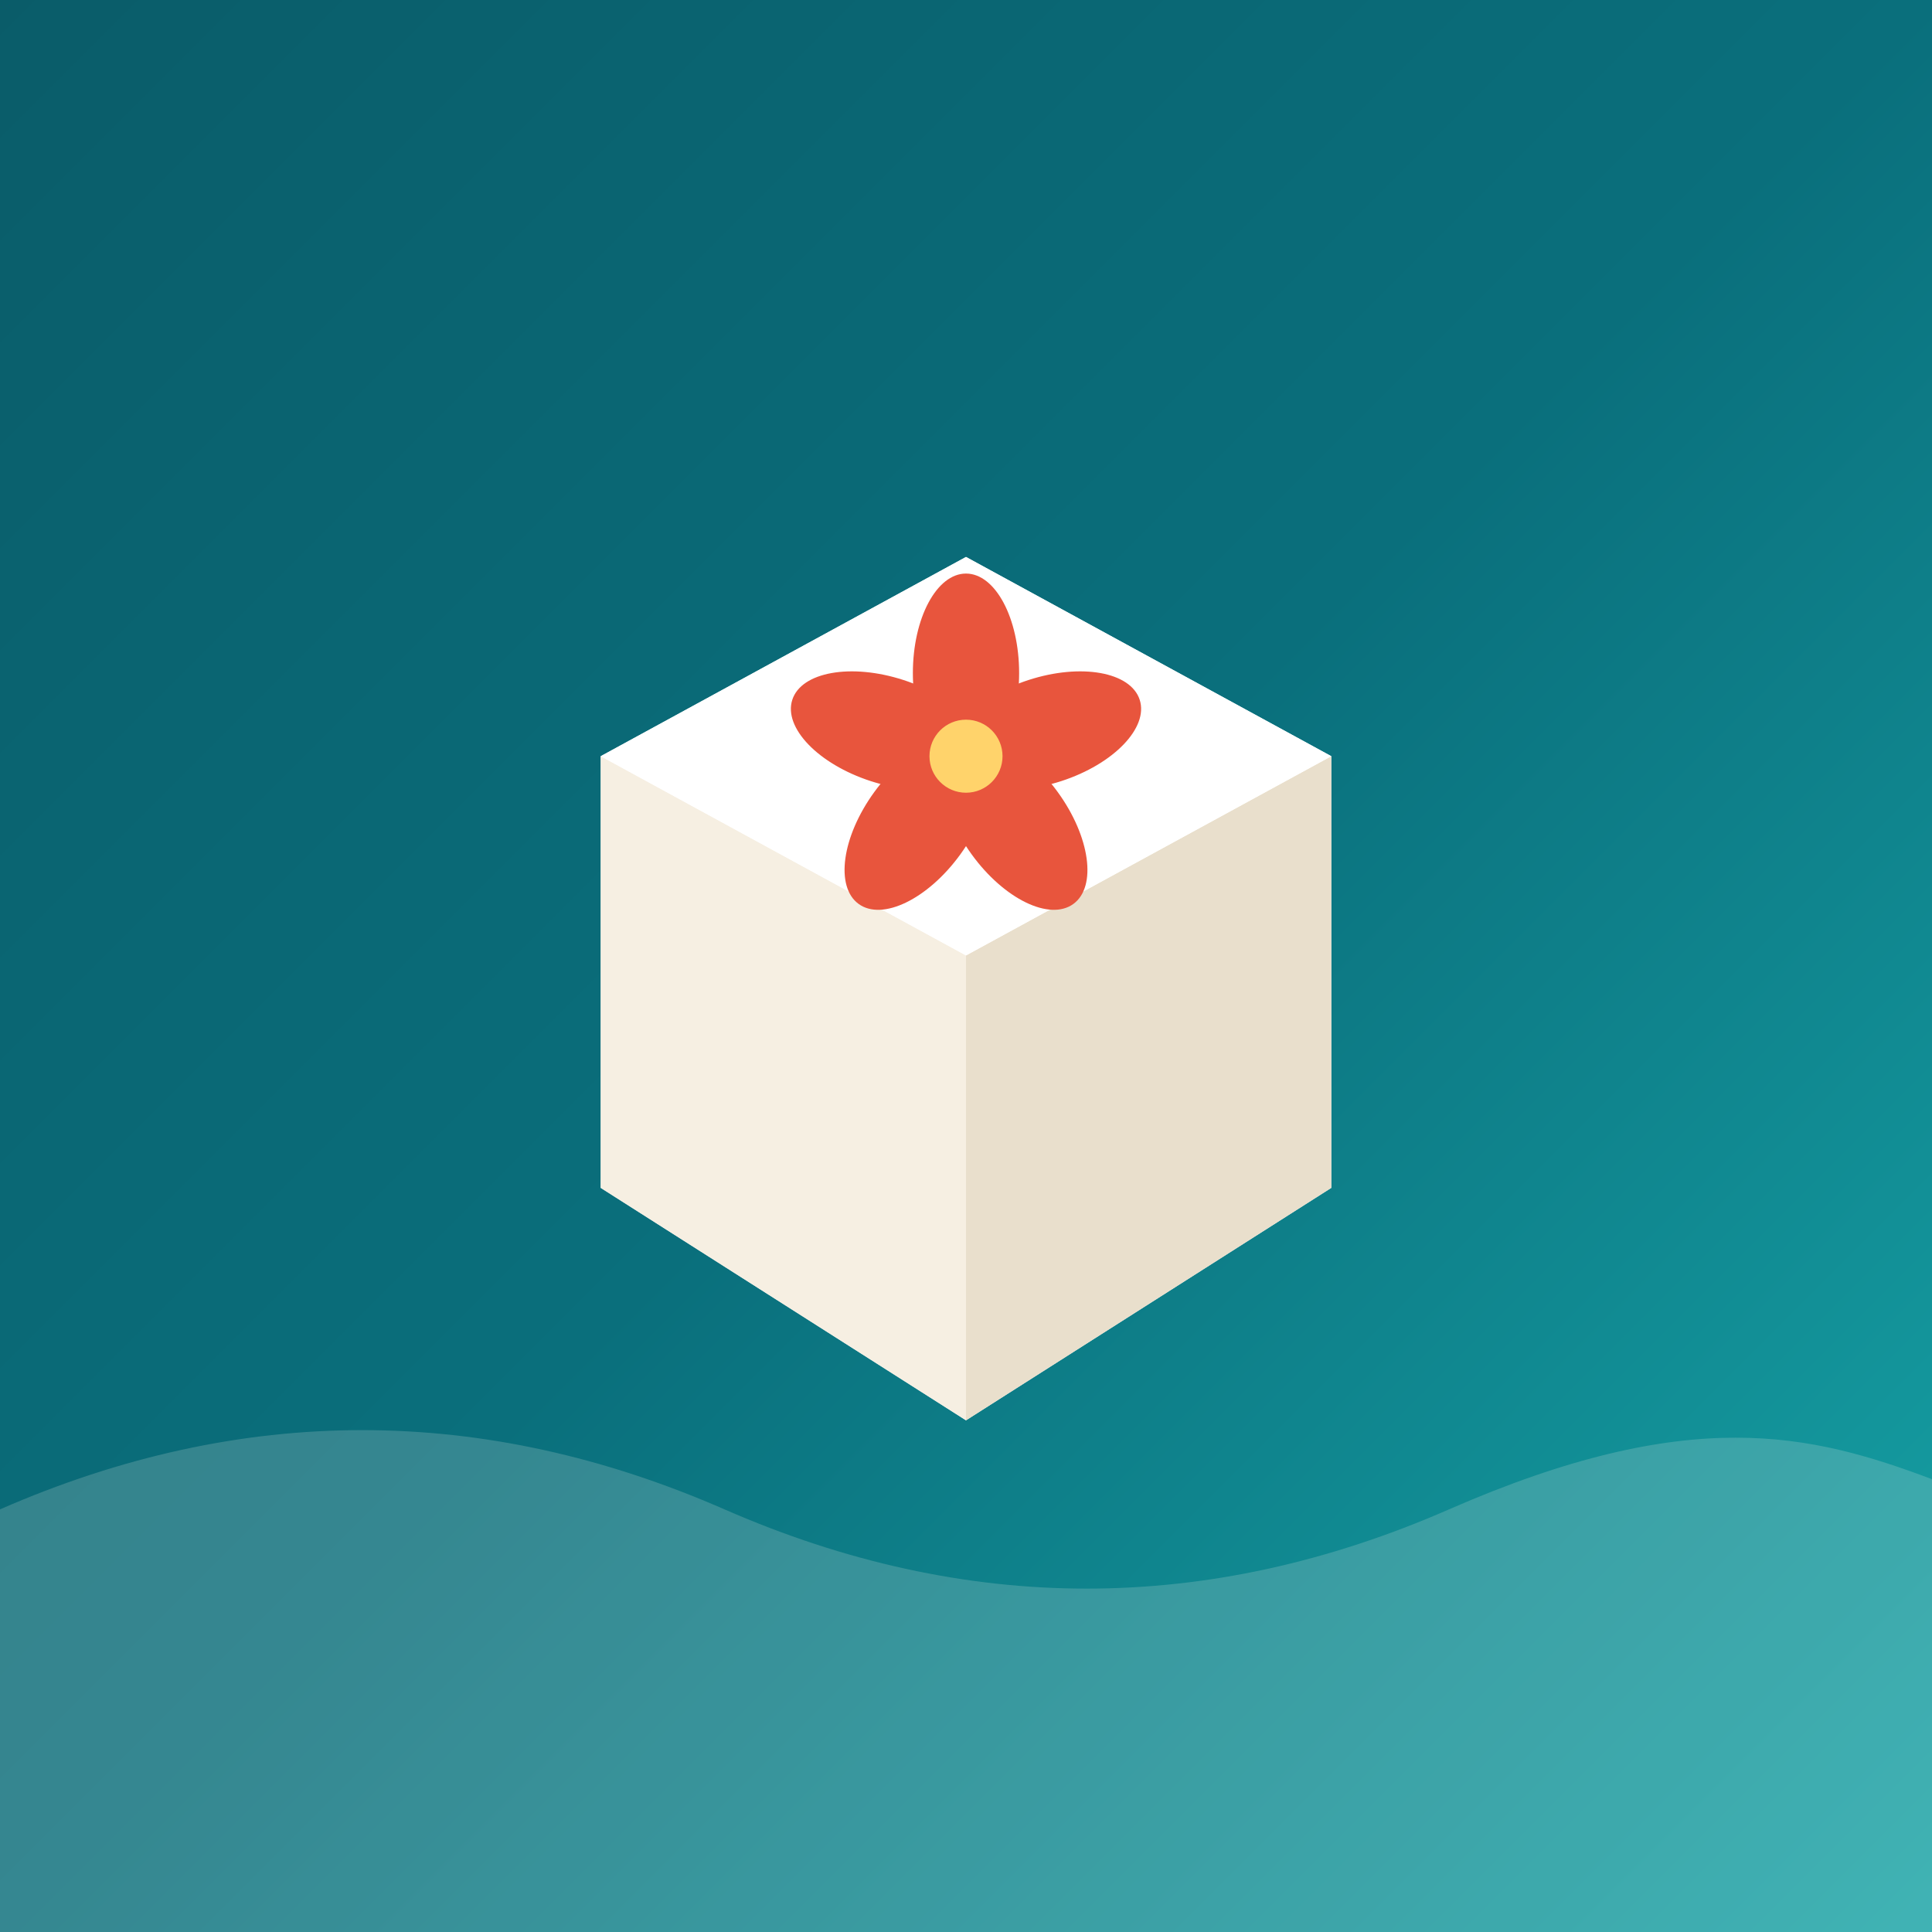
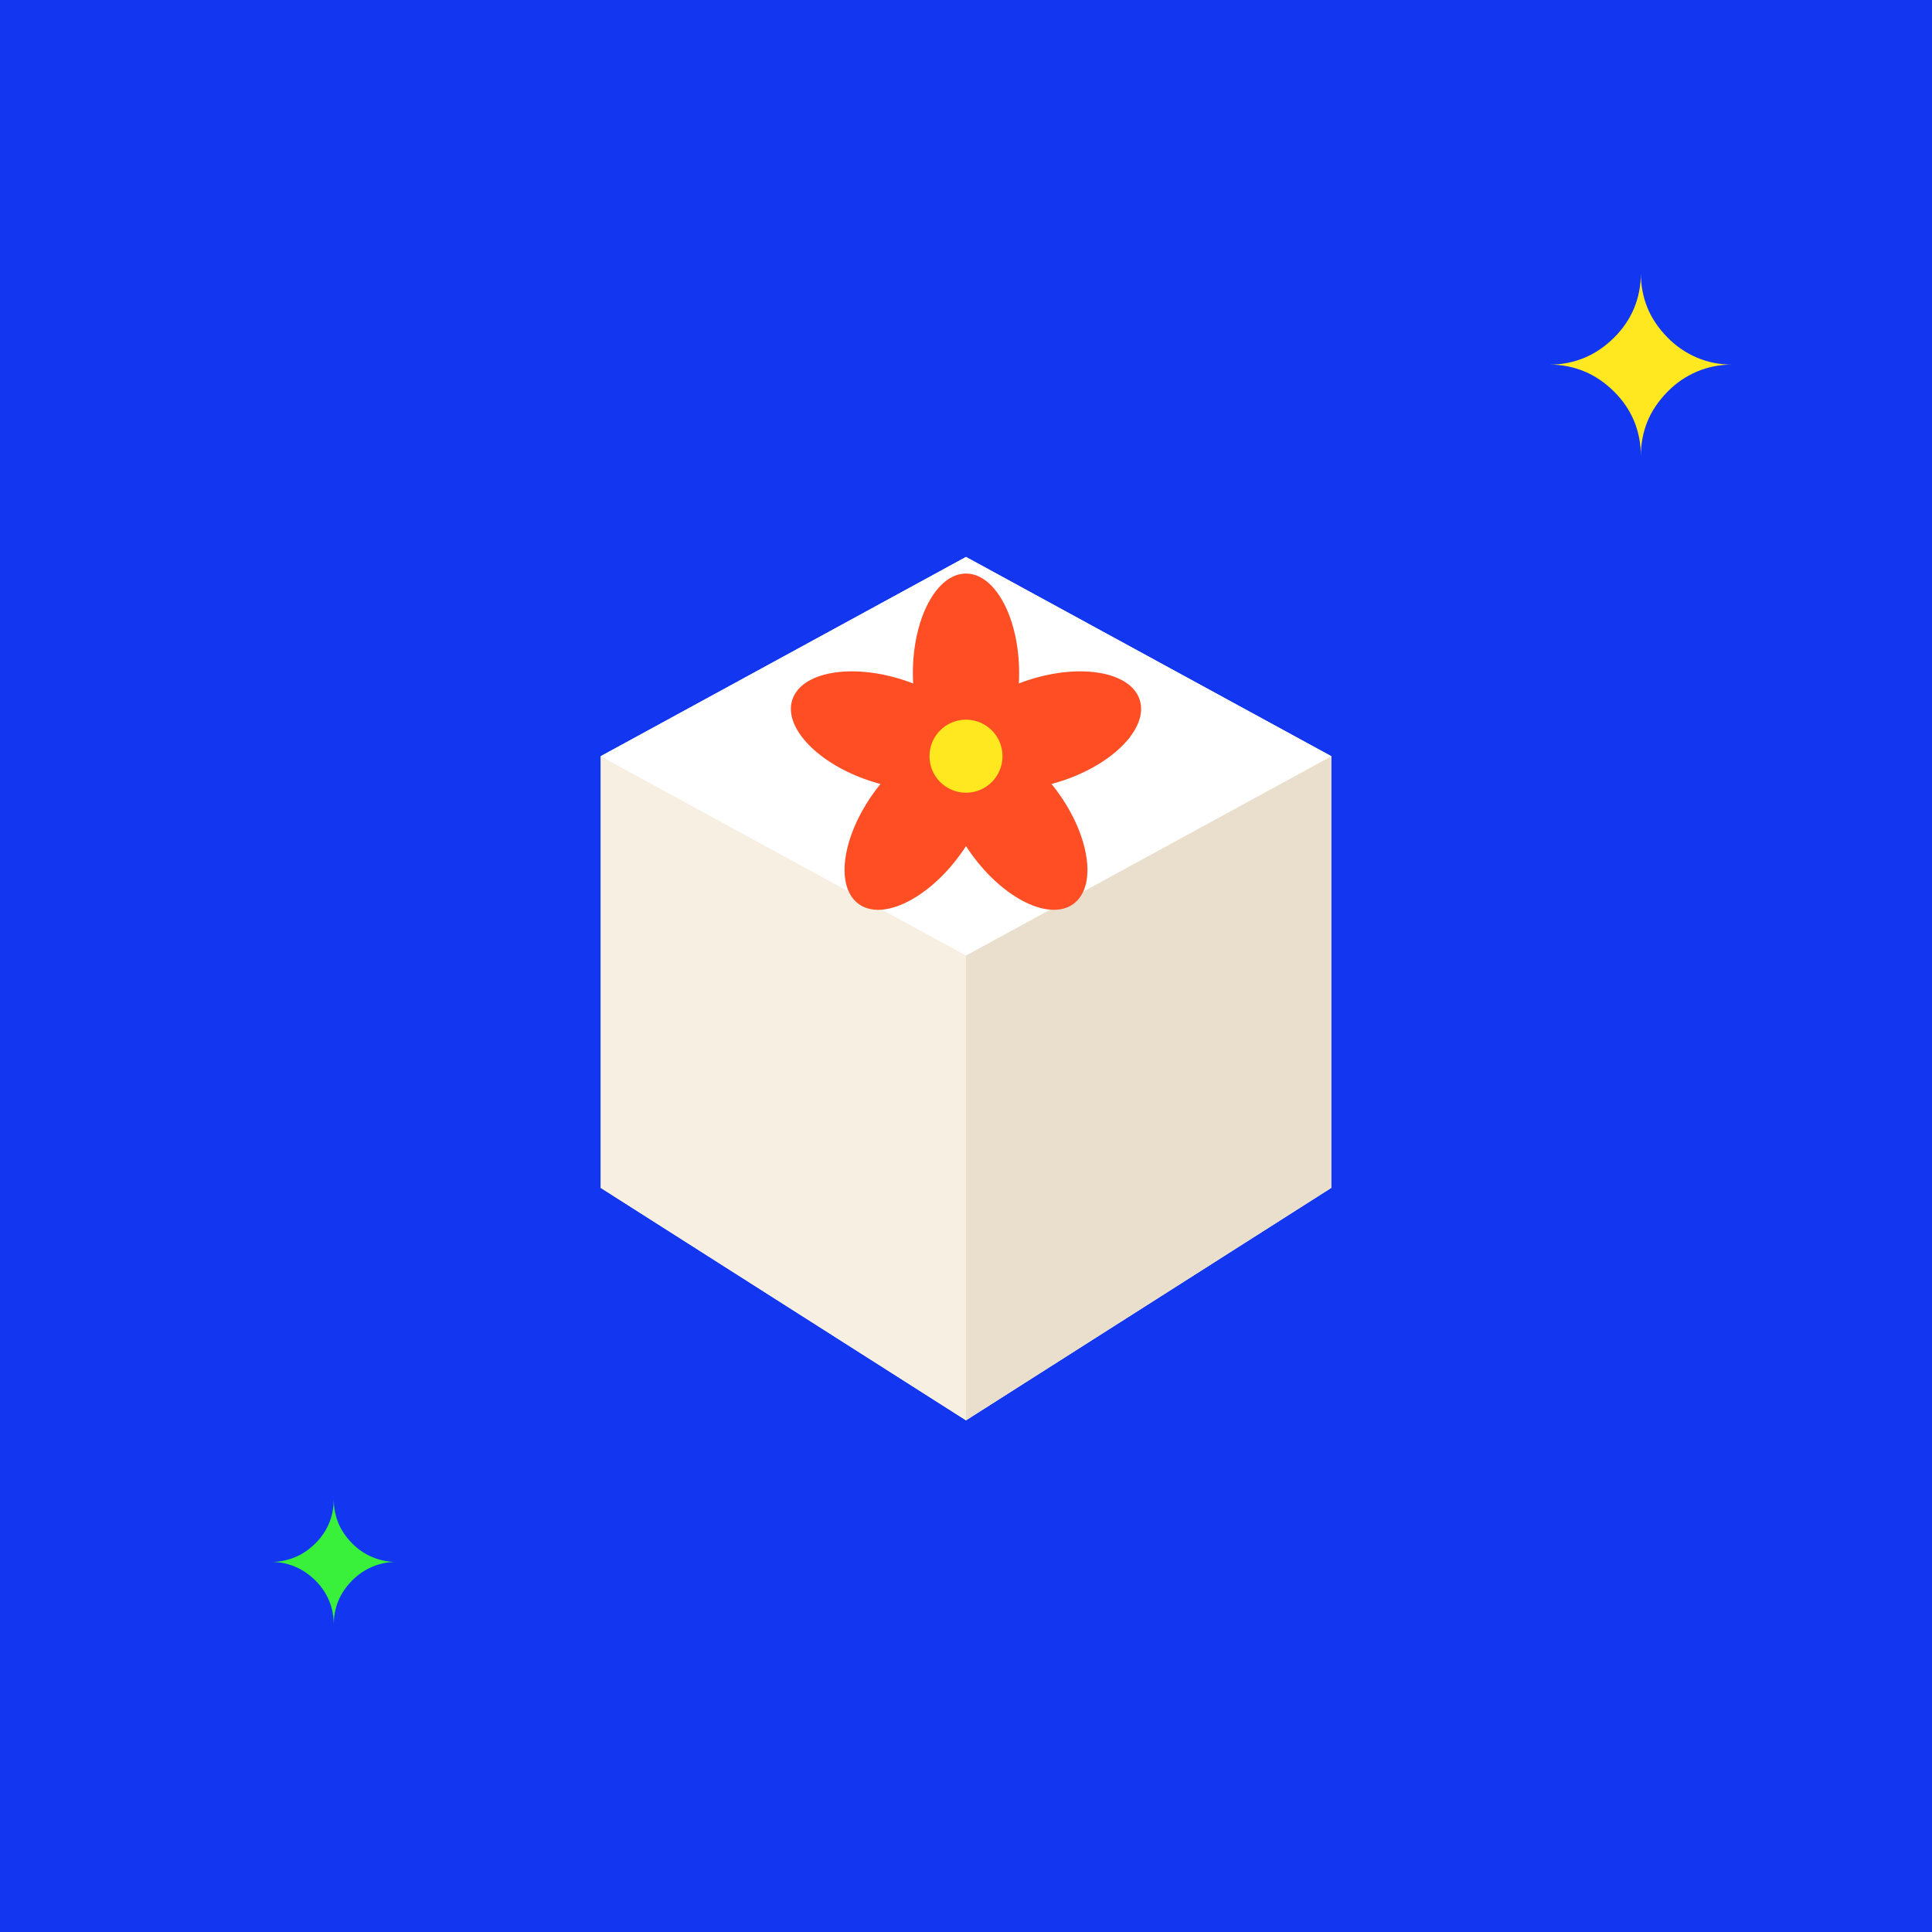
<svg xmlns="http://www.w3.org/2000/svg" viewBox="0 0 512 512">
  <defs>
    <linearGradient id="g" x1="0" y1="0" x2="1" y2="1">
-       <stop offset="0" stop-color="#0a5c69" />
-       <stop offset=".5" stop-color="#0a6f7c" />
-       <stop offset="1" stop-color="#17a5a8" />
+       <stop offset="0" stop-color="#1336f0" />
+       <stop offset="1" stop-color="#1336f0" />
    </linearGradient>
  </defs>
  <rect width="512" height="512" fill="url(#g)" />
-   <path d="M0 400c64-28 128-28 192 0s128 28 192 0 96-20 128-8v120H0z" fill="#fbf6ec" opacity=".18" />
+   <text x="408" y="120" font-size="64" fill="#ffe81f" font-family="Arial">✦</text>
+   <text x="70" y="430" font-size="44" fill="#39f03a" font-family="Arial">✦</text>
  <g transform="translate(256 262) scale(4.4) translate(-32 -32)">
    <path d="M32 6 54 18v26L32 58 10 44V18z" fill="#fff" />
    <path d="M32 30 54 18v26L32 58z" fill="#e9dfcc" />
    <path d="M32 30 10 18v26l22 14z" fill="#f6efe2" />
    <path d="M32 6 54 18 32 30 10 18z" fill="#fff" />
-     <g transform="translate(32 18)" fill="#e8553d">
+     <g transform="translate(32 18)" fill="#ff4d24">
      <ellipse rx="3.2" ry="6" transform="rotate(0) translate(0 -5)" />
      <ellipse rx="3.2" ry="6" transform="rotate(72) translate(0 -5)" />
      <ellipse rx="3.2" ry="6" transform="rotate(144) translate(0 -5)" />
      <ellipse rx="3.2" ry="6" transform="rotate(216) translate(0 -5)" />
      <ellipse rx="3.2" ry="6" transform="rotate(288) translate(0 -5)" />
-       <circle r="2.2" fill="#ffd36b" />
+       <circle r="2.2" fill="#ffe81f" />
    </g>
  </g>
</svg>
